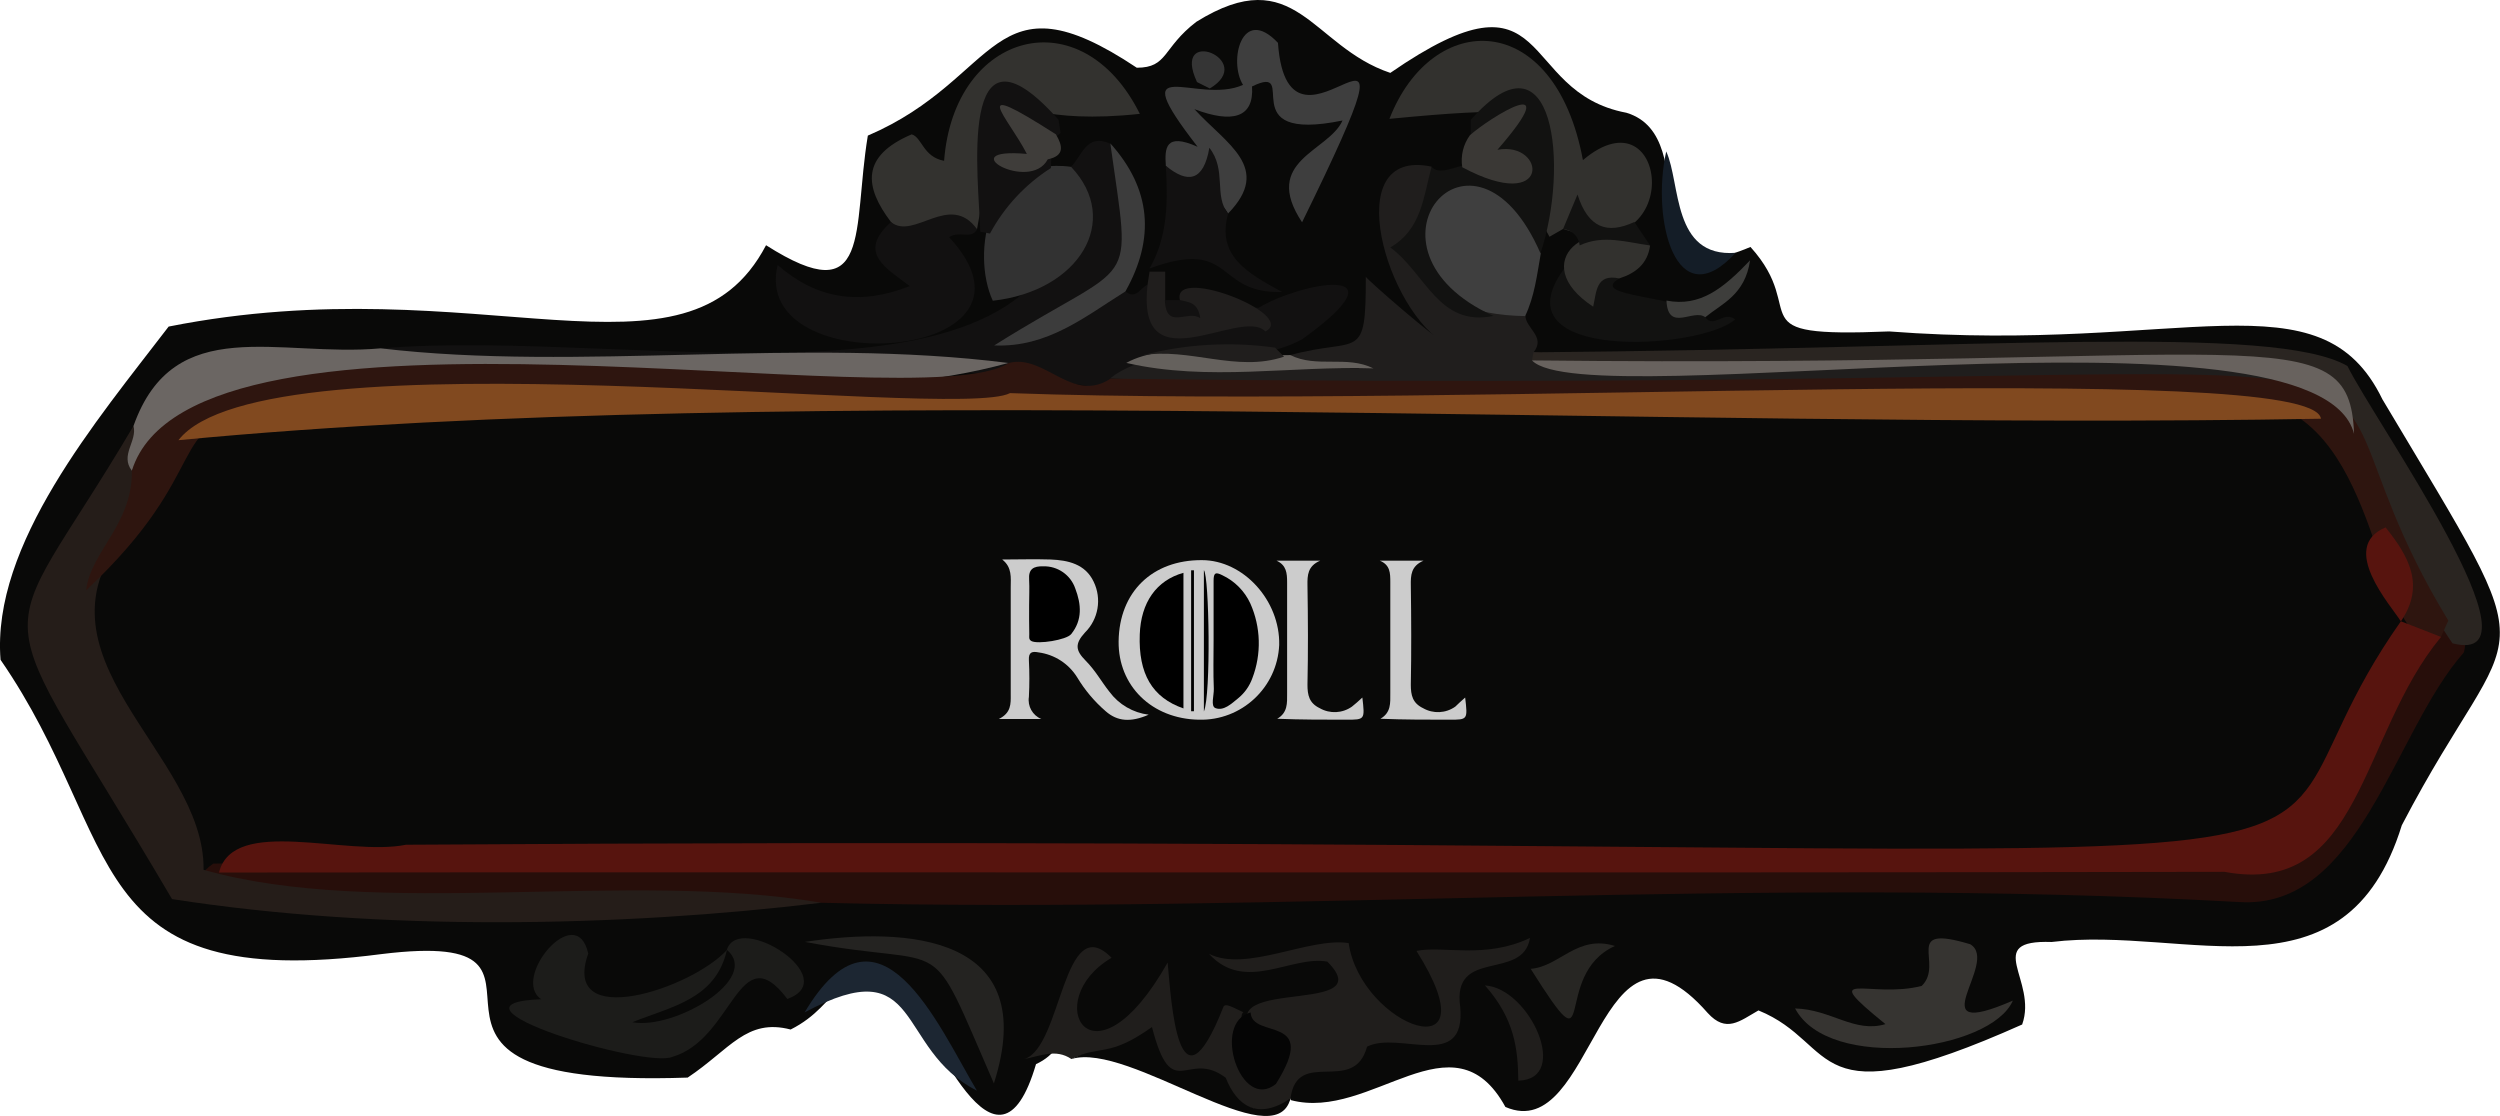
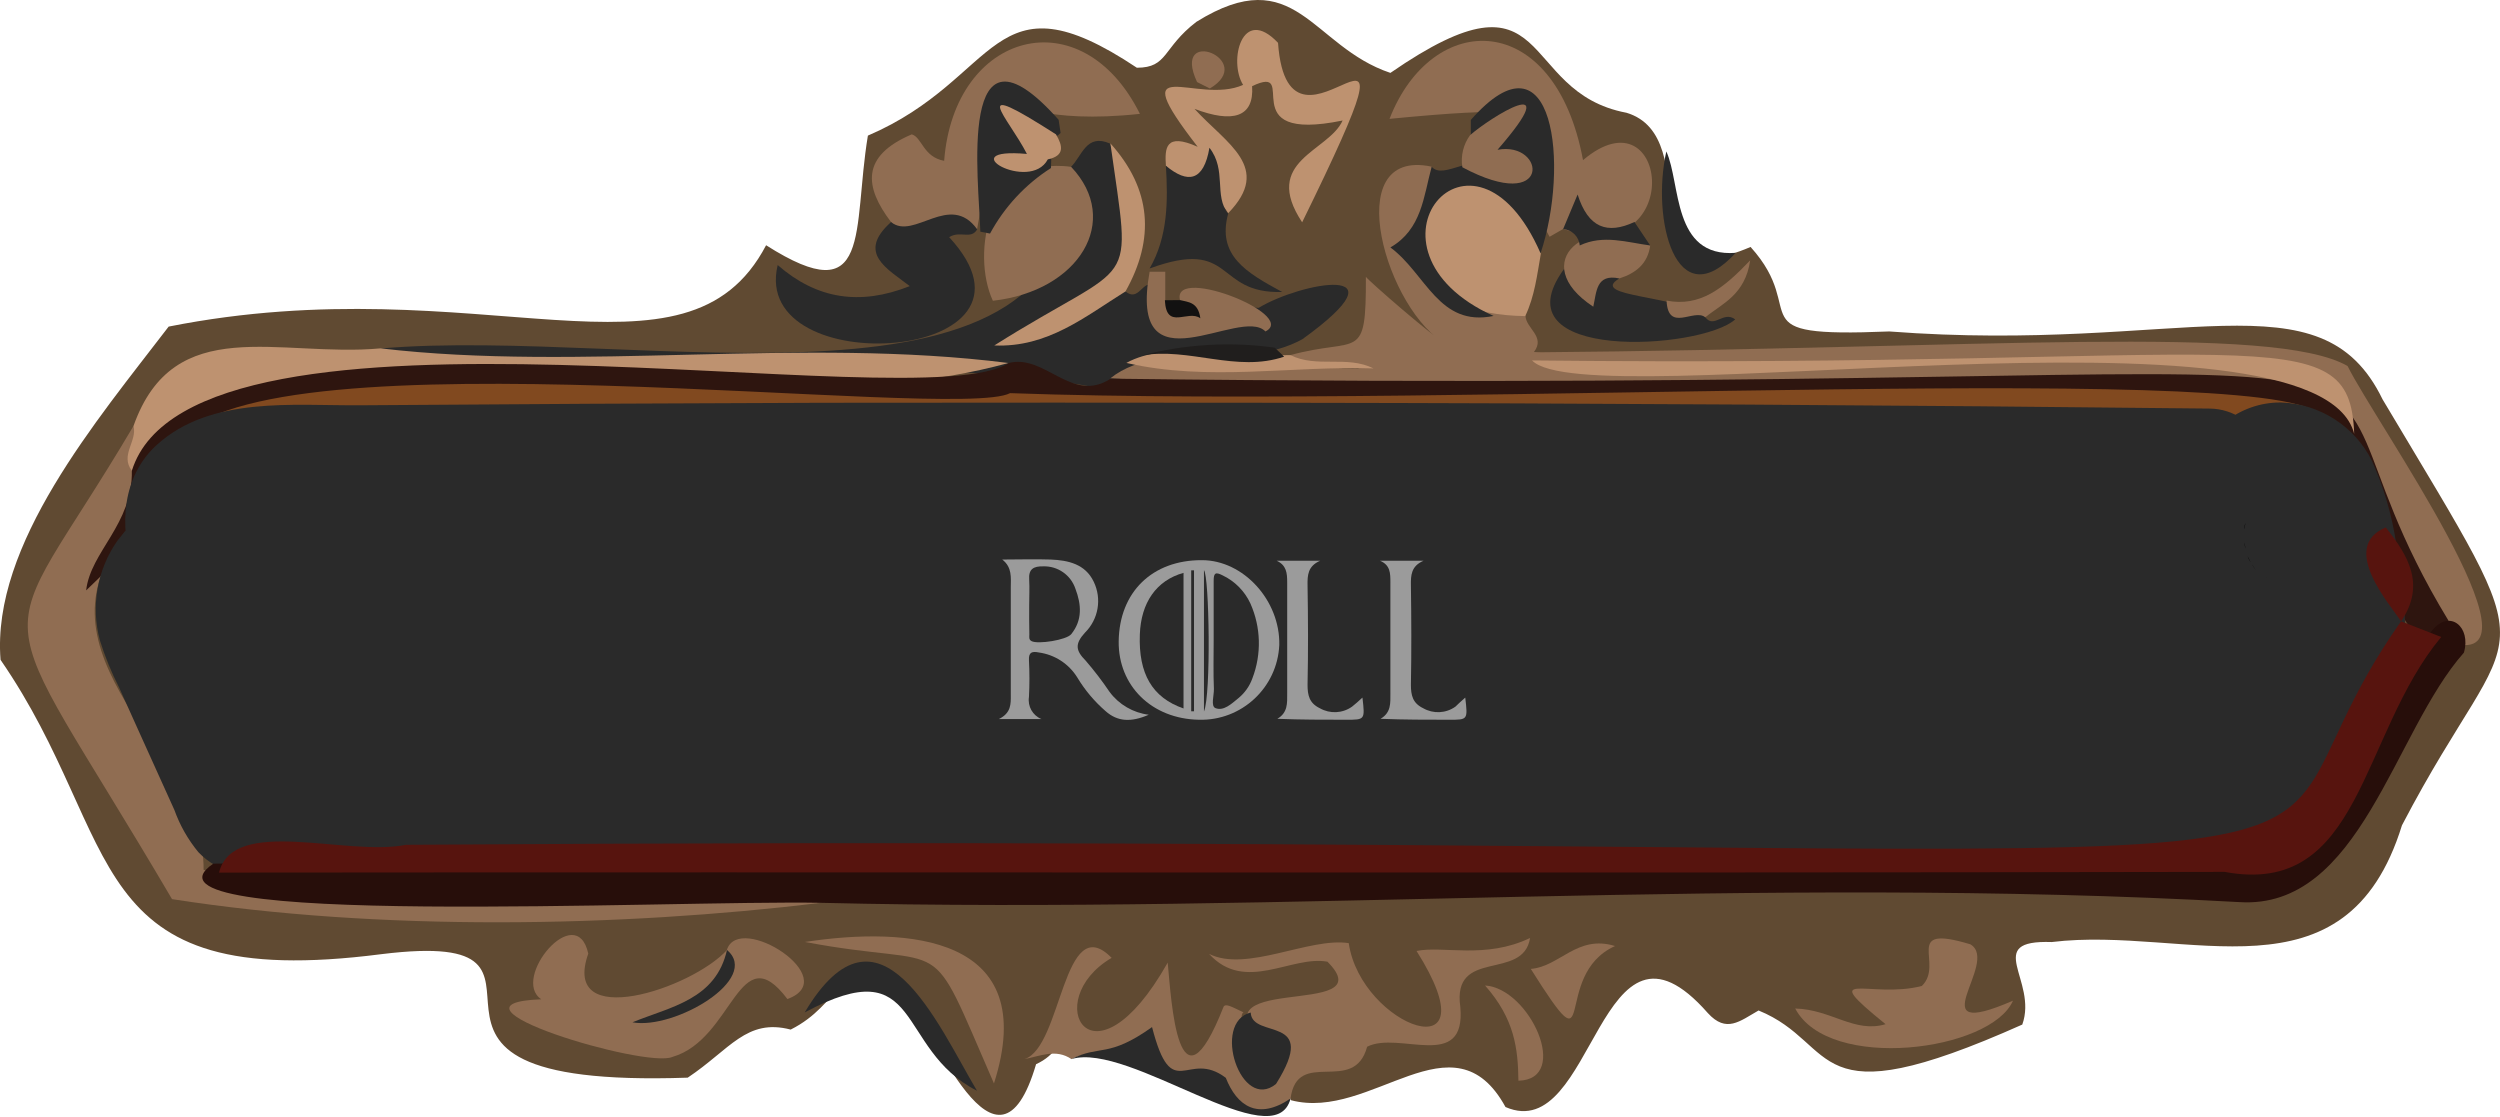
- <svg xmlns="http://www.w3.org/2000/svg" viewBox="0 0 319.3 142.53">
+ <svg xmlns="http://www.w3.org/2000/svg" viewBox="0 0 319.28 142.53">
  <defs>
-     <style>.cls-1{fill:#090908;}.cls-2{fill:#141d27;}.cls-3{fill:#270e0a;}.cls-4{fill:#251d19;}.cls-5{fill:#201e1c;}.cls-6{fill:#121111;}.cls-7{fill:#201e1d;}.cls-8{fill:#2a2521;}.cls-9{fill:#6b6663;}.cls-10{fill:#32312e;}.cls-11{fill:#33322f;}.cls-12{fill:#1c1c1a;}.cls-13{fill:#3e3e3e;}.cls-14{fill:#3f3f3f;}.cls-15{fill:#323232;}.cls-16{fill:#363431;}.cls-17{fill:#242321;}.cls-18{fill:#121211;}.cls-19{fill:#3c3c3c;}.cls-20{fill:#1c2632;}.cls-21{fill:#3a3835;}.cls-22{fill:#050505;}.cls-23{fill:#65615d;}.cls-24{fill:#272623;}.cls-25{fill:#3f3d3a;}.cls-26{fill:#3e3e3c;}.cls-27{fill:#353535;}.cls-28{fill:#2e150f;}.cls-29{fill:#57140e;}.cls-30{fill:#68625e;}.cls-31{fill:#81491f;}.cls-32{fill:#ccc;}</style>
+     <style>.cls-1{fill:#604a32;}.cls-2{fill:#2a2a2a;}.cls-3{fill:#906d52;}.cls-4{fill:#be9270;}.cls-5{fill:#201e1d;}.cls-6{fill:#121111;}.cls-7{fill:#2e150f;}.cls-8{fill:#81491f;}.cls-9{fill:#270e0a;}.cls-10{fill:#57140e;}.cls-11{fill:#9b9b9b;}</style>
  </defs>
  <g id="Layer_2" data-name="Layer 2">
    <g id="Layer_1-2" data-name="Layer 1">
-       <path class="cls-1" d="M97.84,31.32c13.61,8.66,11-1.92,13-14C127.92,10,126.46-3.83,145.19,8.65c4,0,3.25-2.52,7.6-5.86,12.71-7.9,14.66,3.13,24.78,6.52,21.12-14.58,16,2.43,30.15,5.09,10.37,3.12-.17,24,15.85,17.14,7.72,8.55-2.18,11.61,17.71,10.79,37.42,2.86,55.1-7.65,63,8.67,21.81,36.61,17.33,25.92,2.48,54.4-7.18,23.22-27.39,12.79-44.73,14.91-8.9-.3-1.73,4.89-3.76,10.54-27.7,12.37-23.16,2.49-33.68-1.8-2.41,1.37-4.11,2.93-6.48.33-14-15.94-14.36,17-25.84,12-6.67-12.18-17.12,1.85-27.4-.87-3.21-7.3,14.08-9,19.06-8.29,2.84-2-.81-8.42,4.66-9.77-2.15.3-4.85,1.28-3.11,5.49-5.26,15.86-11.53-11.29-24.3-5.09,13.92-3,16.77,5.42-2.07,7.68-3,3.85-13.47,10.61-10.64-3.2-5.24,7.26-14.61,9-11.5-2.6-.76,3.18.32,8.92-4.65,11.18-5,17-13-4.19-17.34-10.19-8.5-3.16-7.37,2.45-14,5.77-5.64-1.47-7.74,2.53-13.15,6.14-44.79,1.54-10-19.37-39.14-15.77C9.85,126.91,16.09,107.47.07,84.27-1.1,69.53,12.35,53.72,21.54,41.71,61.28,33.81,87.64,50.79,97.84,31.32Z" />
+       <path class="cls-1" d="M97.84,31.32c13.61,8.66,11-1.92,13-14C127.92,10,126.46-3.83,145.19,8.65c4,0,3.25-2.52,7.6-5.86,12.71-7.9,14.66,3.13,24.78,6.52,21.12-14.58,16,2.43,30.15,5.09,10.37,3.12-.17,24,15.85,17.14,7.72,8.55-2.18,11.61,17.71,10.79,37.42,2.86,55.1-7.65,63,8.67,21.81,36.61,17.33,25.92,2.48,54.4-7.18,23.22-27.39,12.79-44.73,14.91-8.9-.3-1.73,4.89-3.76,10.54-27.7,12.37-23.16,2.49-33.68-1.8-2.41,1.37-4.11,2.93-6.48.33-14-15.94-14.36,17-25.84,12-6.67-12.18-17.12,1.85-27.4-.87-3.21-7.3,14.08-9,19.06-8.29,2.84-2-.81-8.42,4.66-9.77-2.15.3-4.85,1.28-3.11,5.49-5.26,15.86-11.53-11.29-24.3-5.09,13.92-3,16.77,5.42-2.07,7.68-3,3.85-13.47,10.61-10.64-3.2-5.24,7.26-14.61,9-11.5-2.6-.76,3.18.32,8.92-4.65,11.18-5,17-13-4.19-17.34-10.19-8.5-3.16-7.37,2.45-14,5.77-5.64-1.47-7.74,2.53-13.15,6.14-44.79,1.54-10-19.37-39.14-15.77-38.84,5-32.6-14.39-48.62-37.59C-1.1,69.53,12.35,53.72,21.54,41.71,61.28,33.81,87.64,50.79,97.84,31.32Z" />
+       <rect x="27.68" y="56.25" width="264" height="45" />
      <path class="cls-2" d="M221.67,32.29c-7.65,8.38-10.8-4.29-8.86-12.95C214.68,23.42,213.53,32.91,221.67,32.29Z" />
-       <path class="cls-3" d="M314.67,83.35c-9,10.14-13.23,32.85-28.68,31.86-61.74-3.44-120.92,1.56-181.15.09-19.15-.37-89.77,3.28-77.6-5C356,106,276.12,123.07,310.6,80.54,312.86,77.72,315.63,80.09,314.67,83.35Z" />
-       <path class="cls-4" d="M26,111.09c22.05,6.29,54.29,0,78.89,4.21-25.8,3.12-56.36,3.67-82.92-.47C-2.3,73.53-1.17,85.26,17.05,54.4c2.15,2.92,2,8.16-.49,13.12C2.48,83.72,26.22,96.07,26,111.09Z" />
-       <path class="cls-5" d="M136.84,135.26c-2-1.36-4-.38-6,0,4.81-1.51,4.92-19.25,11.13-12.93-9.27,5.44-2.49,17.69,7.16.61.46,4.79,1.3,20.45,7.14,5.62.28-.43,1,0,2.54.73-1.2.51,2.29,10.3,3.3,4.84-11.35-10.46,15-3.71,7.42-11.31-4.58-.85-10.52,4.06-15.12-1,4.76,2.41,12.82-2.15,17.84-1.37,1.57,10.74,18.72,16.91,8.66,1,3.38-.7,8.81,1.08,14.5-1.66-.88,5.58-10,1.19-8.91,8.81.75,8.34-7.82,3-11.9,5.08-1.7,6.29-8.94,0-9.79,6.67l0,0C161.32,146.82,146.25,130.94,136.84,135.26Z" />
-       <path class="cls-6" d="M143.74,37.22c1.45,1.19,2-.73,3-.9,3.24,8.36,6.89,2.31,14,3,5.33-3.25,19.33-5.9,5.59,4-7.92,4.34-16.7-.66-24.17,6.61-28.57-6.1-65,.82-93.59-5.42,33-2.89,90.08,11.4,88.19-23.18,1.44-1.38,1.94-4.33,5-3,5.54,13.92,2.4,21.83-12,24C135.14,43.12,138.06,38.73,143.74,37.22Z" />
-       <path class="cls-7" d="M141.8,48.32c6.93-5.6,21.77-1.06,31.83-1.28-3.13-.92-6.42,1.2-8.83-1.69,8.74-2.39,9.67,1.07,9.64-10,.22.41,8.74,7.85,10.38,8.65-7.65-3.94-14-25.25-2-22.72,3.37,8.13-10.87,13.31,12,19,0,1.65,2.62,2.68,1.08,4.68,31.2,4.48,70.89-4.31,100,3.25A1396.53,1396.53,0,0,1,141.8,48.32Z" />
-       <path class="cls-8" d="M195.67,46c.05-.33.12-.65.2-1,57.4-.48,94.48-3.65,103.94,1.74,3.59,7.26,25.89,38.59,13.43,35.43C307.53,74.13,300,54,294.6,46.74,261.54,45,227.94,48.56,195.67,46Z" />
-       <path class="cls-9" d="M48.61,44.49c25.49,3,53.76-1.49,80.18,1.87-37.53,10.33-96-9.27-111.95,13.76-1.54-2,.72-3.79.21-5.72C22.22,39.82,35.64,45.68,48.61,44.49Z" />
-       <path class="cls-10" d="M199.64,29.24l-1.74,1c-7.51-13.31,11-18.11-20.44-15.06,5.44-14,21.11-14.12,24.71,5.27C213.19,11.12,215.5,34.6,199.64,29.24Z" />
-       <path class="cls-11" d="M113.8,28.36c-3.41-4.48-3.88-8.43,2.64-11.2,1.31.36,1.45,2.89,4.14,3.38,1.27-16.57,17.58-20.92,25-6C121,17.21,129.7,2.92,124.78,29.29h0C121.81,27.24,117.28,33.15,113.8,28.36Z" />
-       <path class="cls-12" d="M92.83,121.31c1.57-4.89,14.93,3.67,7.73,6.28-6.2-8.22-6.86,5.12-14.68,7.39-3.39,1.53-31.07-6.81-16.75-7.36-3.94-2.61,4.48-12.76,6-5.83-3.56,10,13.22,4.51,17.74-.49.18,5.14-3.32,6.94-6.64,7.92C89.57,128.28,93,126.43,92.83,121.31Z" />
-       <path class="cls-6" d="M113.8,28.36c2.91,2.38,7.52-3.92,11,.93-.79,1.36-2.18.11-3.58,1C136,46.29,95.67,49,99.32,33.85c5,4.36,10.51,5.21,16.87,2.69C113.31,34.31,109.37,32.32,113.8,28.36Z" />
-       <path class="cls-13" d="M148.9,21.17c-.15-2.24-.09-4.28,4.06-2.42-9.72-12.53-.09-5.26,5.8-7.91-1.89-3-.16-10.25,4.46-5.37,1.35,19.19,20.7-13,3.08,22.92-5.23-7.9,3.38-9,5.17-13-14.36,2.95-5.21-7.43-11.56-4.35.27,4-2.49,4.75-7.36,2.9,4.09,4.48,10,7.48,4.3,13.33C155.07,24.11,150.79,24.19,148.9,21.17Z" />
-       <path class="cls-14" d="M194.79,40.37c-28.19-.4-4.59-34.78,2-8C196.31,35.08,196,37.84,194.79,40.37Z" />
-       <path class="cls-15" d="M136.8,21.31c6.51,6.88,1,15.88-10,17.1C124,32.38,126.13,19.79,136.8,21.31Z" />
-       <path class="cls-16" d="M257.08,127.8c-2.79,6.45-23.51,9.15-27.81,1,4.58.11,7.59,3.19,11.54,2-9-7.29-1.94-3.18,4.63-4.88,2.95-2.84-2.67-8,6.2-5.32C255.52,122.88,244.68,133.18,257.08,127.8Z" />
-       <path class="cls-17" d="M102.8,120.3c13.12-2,30.2-.88,24.14,18.07C118.14,118.18,122,123.93,102.8,120.3Z" />
-       <path class="cls-18" d="M196.75,32.35c-8.63-19.81-24.76-.49-6,8-7,1.44-8.61-5.37-13.18-8.75,4-2.3,4.24-6.51,5.27-10.3,1.62,1.8,5.33-2.14,9,.24-2.43-.45.28-5.56-4-4.3l0-1.92C198.54,3.15,200.45,21.28,196.75,32.35Z" />
-       <path class="cls-18" d="M217.79,40.52c1.12,1.49,2.31-.87,3.82.27-4.35,3.92-30.59,5.51-21.86-6.44,2,2.42,5-.78,7.06,1.21C202.72,38,214.68,37.63,217.79,40.52Z" />
-       <path class="cls-6" d="M148.9,21.17c2.79,2.32,4.83,2,5.56-2.3,2.24,2.88.54,6.12,2.39,8.42-1.45,5.35,2.32,7.52,6.9,10-8.73.26-6-7-16.93-3C149.16,30.22,149.17,25.71,148.9,21.17Z" />
-       <path class="cls-6" d="M134.22,21.46a22.64,22.64,0,0,0-7.78,8.37l-1.24-.24c-.16-6.38-3.1-29,10-14.29l.25,1.68c-.63.65-1.71,1.23-3.49-.28,1.13,1.33,1.42,2.67.06,4,.71-.34,1.39-.88,2.24-.39Z" />
-       <path class="cls-19" d="M143.74,37.22c-5.14,3.2-9.94,7.19-16.76,6.9,18.36-11.56,17.53-6.32,14.83-25.81C147.06,24.15,147.53,30.47,143.74,37.22Z" />
-       <path class="cls-20" d="M124.77,139.3c-10.55-5.36-6.75-18.17-22-10C112.28,113.31,119.75,130.84,124.77,139.3Z" />
-       <path class="cls-7" d="M146.82,34.7h2c0,1.33,0,2.66,0,4,.66.76,1.31,1.33,2,0-2.07-5.21,15.15,1.46,10.79,3.63C158.4,39,144,50.34,146.82,34.7Z" />
-       <path class="cls-21" d="M187.74,17.27c2.49-2.22,12.52-8.5,3.51,1.86,6.23-1.16,7,8.37-4.49,2.23A5.47,5.47,0,0,1,187.74,17.27Z" />
-       <path class="cls-10" d="M206.81,35.56c-3-.64-2.9,1.74-3.33,3.61-8.58-5.63-.73-12.19,7.27-7.82C210.44,33.69,208.91,34.89,206.81,35.56Z" />
-       <path class="cls-22" d="M159.73,129.31c.16,3.52,8.88.14,3.23,9.13C158.48,142.07,154.7,130.58,159.73,129.31Z" />
-       <path class="cls-23" d="M164.8,45.35c3.37,1.69,7.21,0,10.61,1.7-10.52-.35-21.07,1.71-31.56-.7C149.07,43.46,157.31,45.61,164.8,45.35Z" />
-       <path class="cls-24" d="M206.26,120.82c-8.33,3.75-1.89,17-10.76,2.92C199.19,123.46,201.43,119.32,206.26,120.82Z" />
-       <path class="cls-25" d="M133.82,20.35c-2.29,4.35-12.53-1.58-2.67-.69-2.45-4.78-7.9-9.94,3.71-2.5C135.73,18.62,136,19.9,133.82,20.35Z" />
-       <path class="cls-5" d="M189.66,125.86c5.72.35,11,12,4.26,12.16C193.87,133.94,193.44,130.14,189.66,125.86Z" />
-       <path class="cls-7" d="M164,45.55c-6.08,2.07-12.13-1.23-18.2-.15a43.38,43.38,0,0,1,17.05-1Z" />
-       <path class="cls-18" d="M210.75,31.35c-3-.4-6-1.42-9,0a2.28,2.28,0,0,0-2.12-2.09l1.85-4.42c1.35,4.27,3.79,5.13,7.26,3.51Z" />
-       <path class="cls-26" d="M217.79,40.52c-1.46-1.17-4.76,2-4.95-2.13,4.27.83,7.23-1.52,10.68-5.14C222.87,37.69,219.92,38.77,217.79,40.52Z" />
-       <path class="cls-27" d="M154.51,11.3l-1.63-.82C149.48,3.16,160.65,7.66,154.51,11.3Z" />
+       <path class="cls-3" d="M26,111.09c22,6.29,54.29,0,78.89,4.21-25.8,3.12-56.36,3.67-82.92-.47C-2.3,73.53-1.17,85.26,17.05,54.4c2.15,2.92,2,8.16-.49,13.12C2.48,83.72,26.22,96.07,26,111.09Z" />
+       <path class="cls-2" d="M143.74,37.22c1.45,1.19,2-.73,3-.9,3.24,8.36,6.89,2.31,14,3,5.33-3.25,19.33-5.9,5.59,4-7.92,4.34-16.7-.66-24.17,6.61-28.57-6.1-65,.82-93.59-5.42,33-2.89,90.08,11.4,88.19-23.18,1.44-1.38,1.94-4.33,5-3,5.54,13.92,2.4,21.83-12,24C135.14,43.12,138.06,38.73,143.74,37.22Z" />
+       <path class="cls-3" d="M141.8,48.32c6.93-5.6,21.77-1.06,31.83-1.28-3.13-.92-6.42,1.2-8.83-1.69,8.74-2.39,9.67,1.07,9.64-10,.22.41,8.74,7.85,10.38,8.65-7.65-3.94-14-25.25-2-22.72,3.37,8.13-10.87,13.31,12,19,0,1.65,2.62,2.68,1.08,4.68,31.2,4.48,70.89-4.31,100,3.25A1397.11,1397.11,0,0,1,141.8,48.32Z" />
+       <path class="cls-3" d="M195.67,46c.05-.33.12-.65.2-1,57.4-.48,94.48-3.65,103.94,1.74C303.4,54,325.7,85.33,313.24,82.17,307.53,74.13,300,54,294.6,46.74,261.54,45,227.94,48.56,195.67,46Z" />
+       <path class="cls-4" d="M48.61,44.49c25.49,3,53.76-1.49,80.18,1.87-37.53,10.33-96-9.27-111.95,13.76-1.54-2,.72-3.79.21-5.72C22.22,39.82,35.64,45.68,48.61,44.49Z" />
+       <path class="cls-3" d="M199.64,29.24l-1.74,1c-7.51-13.31,11-18.11-20.44-15.06,5.44-14,21.11-14.12,24.71,5.27C213.19,11.12,215.5,34.6,199.64,29.24Z" />
+       <path class="cls-3" d="M113.8,28.36c-3.41-4.48-3.88-8.43,2.64-11.2,1.31.36,1.45,2.89,4.14,3.38,1.27-16.57,17.58-20.92,25-6C121,17.21,129.7,2.92,124.78,29.29h0C121.81,27.24,117.28,33.15,113.8,28.36Z" />
+       <path class="cls-2" d="M113.8,28.36c2.91,2.38,7.52-3.92,11,.93-.79,1.36-2.18.11-3.58,1C136,46.29,95.67,49,99.32,33.85c5,4.36,10.51,5.21,16.87,2.69C113.31,34.31,109.37,32.32,113.8,28.36Z" />
+       <path class="cls-4" d="M148.9,21.17c-.15-2.24-.09-4.28,4.06-2.42-9.72-12.53-.09-5.26,5.8-7.91-1.89-3-.16-10.25,4.46-5.37,1.35,19.19,20.7-13,3.08,22.92-5.23-7.9,3.38-9,5.17-13C157.11,18.34,166.26,8,159.91,11c.27,4-2.49,4.75-7.36,2.9,4.09,4.48,10,7.48,4.3,13.33C155.07,24.11,150.79,24.19,148.9,21.17Z" />
+       <path class="cls-4" d="M194.79,40.37c-28.19-.4-4.59-34.78,2-8C196.31,35.08,196,37.84,194.79,40.37Z" />
+       <path class="cls-3" d="M136.8,21.31c6.51,6.88,1,15.88-10,17.1C124,32.38,126.13,19.79,136.8,21.31Z" />
+       <path class="cls-2" d="M196.75,32.35c-8.63-19.81-24.76-.49-6,8-7,1.44-8.61-5.37-13.18-8.75,4-2.3,4.24-6.51,5.27-10.3,1.62,1.8,5.33-2.14,9,.24-2.43-.45.28-5.56-4-4.3V15.32C198.54,3.15,200.45,21.28,196.75,32.35Z" />
+       <path class="cls-2" d="M217.79,40.52c1.12,1.49,2.31-.87,3.82.27-4.35,3.92-30.59,5.51-21.86-6.44,2,2.42,5-.78,7.06,1.21C202.72,38,214.68,37.63,217.79,40.52Z" />
+       <path class="cls-2" d="M148.9,21.17c2.79,2.32,4.83,2,5.56-2.3,2.24,2.88.54,6.12,2.39,8.42-1.45,5.35,2.32,7.52,6.9,10-8.73.26-6-7-16.93-3C149.16,30.22,149.17,25.71,148.9,21.17Z" />
+       <path class="cls-2" d="M134.22,21.46a22.74,22.74,0,0,0-7.78,8.37l-1.24-.24c-.16-6.38-3.1-29,10-14.29l.25,1.68c-.63.65-1.71,1.23-3.49-.28,1.13,1.33,1.42,2.67.06,4,.71-.34,1.39-.88,2.24-.39Z" />
+       <path class="cls-4" d="M143.74,37.22c-5.14,3.2-9.94,7.19-16.76,6.9,18.36-11.56,17.53-6.32,14.83-25.81C147.06,24.15,147.53,30.47,143.74,37.22Z" />
+       <path class="cls-3" d="M146.82,34.7h2v4c.66.76,1.31,1.33,2,0-2.07-5.21,15.15,1.46,10.79,3.63C158.4,39,144,50.34,146.82,34.7Z" />
+       <path class="cls-3" d="M187.74,17.27c2.49-2.22,12.52-8.5,3.51,1.86,6.23-1.16,7,8.37-4.49,2.23A5.47,5.47,0,0,1,187.74,17.27Z" />
+       <path class="cls-3" d="M206.81,35.56c-3-.64-2.9,1.74-3.33,3.61-8.58-5.63-.73-12.19,7.27-7.82C210.44,33.69,208.91,34.89,206.81,35.56Z" />
+       <path class="cls-4" d="M164.8,45.35c3.37,1.69,7.21,0,10.61,1.7-10.52-.35-21.07,1.71-31.56-.7C149.07,43.46,157.31,45.61,164.8,45.35Z" />
+       <path class="cls-4" d="M133.82,20.35c-2.29,4.35-12.53-1.58-2.67-.69-2.45-4.78-7.9-9.94,3.71-2.5C135.73,18.62,136,19.9,133.82,20.35Z" />
+       <path class="cls-5" d="M164,45.55c-6.08,2.07-12.13-1.23-18.2-.15a43.38,43.38,0,0,1,17-1Z" />
+       <path class="cls-2" d="M210.75,31.35c-3-.4-6-1.42-9,0a2.28,2.28,0,0,0-2.12-2.09l1.85-4.42c1.35,4.27,3.79,5.13,7.26,3.51Z" />
+       <path class="cls-3" d="M217.79,40.52c-1.46-1.17-4.76,2-4.95-2.13,4.27.83,7.23-1.52,10.68-5.14C222.87,37.69,219.92,38.77,217.79,40.52Z" />
+       <path class="cls-3" d="M154.51,11.3l-1.63-.82C149.48,3.16,160.65,7.66,154.51,11.3Z" />
      <path class="cls-6" d="M150.73,38.33c1,.26,2.29.22,2.57,2.32-1.58-1.17-4.35,1.62-4.53-2.31Z" />
-       <path class="cls-1" d="M136.84,135.26c3.59-1.86,4.66-.07,10.29-4.09,2.58,10,4.47,2.74,9.42,6.48,1.42,3.61,4.1,5.47,8.27,2.64C162.85,148.05,144.2,133,136.84,135.26Z" />
-       <path class="cls-28" d="M16.84,60.12c7.82-25.18,100.67-6.27,112-13.76,4.62-1.19,8.08,5.24,13,2C336.12,50.8,286.36,35.94,312.7,79.26l-.93,2.06c-8.07,3.6-6.84-23.41-20.37-29.19-40.51-1.09-81,.1-121.71-.3C-16.14,52.94,44.2,44.24,11,75.4,11.58,70.4,16.94,67,16.84,60.12Z" />
-       <path class="cls-29" d="M306.64,79.35l5.13,2c-10.44,12.58-10.13,33.28-27.66,30-86.76.17-170.12,0-256.14.09,1.83-7.3,16.31-2,23.88-3.55C336,106,279,118.63,306.64,79.35Z" />
-       <path class="cls-30" d="M300.66,55.41c-4.65-18.29-98.1-2.09-105-9.38C288.69,47.07,300.1,40,300.66,55.41Z" />
-       <path class="cls-1" d="M92.83,121.31c4.43,3.71-6.72,10.24-12.06,9.25,4.89-2,10.66-2.89,12.08-9.26Z" />
-       <path class="cls-31" d="M22.79,56.22C33.83,42,122,53.88,129,50.21c58.38,2.1,166.44-4.48,167.43,3.27C212.75,55,102.65,48.58,22.79,56.22Z" />
-       <path class="cls-29" d="M306.64,79.36c-1.25-2-8-9.48-1.95-12C307.6,71,309.8,74.72,306.64,79.36Z" />
-       <path class="cls-32" d="M142.87,81.9c.08-6.29,4.3-10.39,10.63-10.36,5.31,0,10,5.16,9.88,10.83a10,10,0,0,1-10.26,9.55C147.12,91.82,142.8,87.6,142.87,81.9Z" />
-       <path class="cls-32" d="M128,71.46c2.06,0,4.12-.07,6.18,0,2.25.09,4.43.58,5.5,2.83a5.66,5.66,0,0,1-1.12,6.51c-1.31,1.44-1.19,2.28.09,3.57s2,2.67,3.06,4a7.34,7.34,0,0,0,5,2.91c-2.29,1-4,.87-5.49-.44a17.85,17.85,0,0,1-3.65-4.34,6.87,6.87,0,0,0-4.89-3.17c-.86-.17-1.33-.06-1.27,1a45.47,45.47,0,0,1,0,4.67A2.62,2.62,0,0,0,133,91.83h-5.43c1.58-.78,1.53-1.93,1.52-3.11,0-4.56,0-9.12,0-13.68C129.09,73.78,129.29,72.46,128,71.46Z" />
-       <path class="cls-32" d="M174,89.09c.33,2.83.33,2.83-2.05,2.83-2.89,0-5.78,0-8.82-.12,1.35-.79,1.26-2,1.26-3.24,0-4.72,0-9.45,0-14.17,0-1.19-.08-2.2-1.35-2.78h5.57c-1.6.69-1.64,1.86-1.62,3.16.07,4.23.09,8.45,0,12.68,0,1.35.22,2.35,1.57,3a3.82,3.82,0,0,0,4.11-.2C173.11,89.91,173.47,89.57,174,89.09Z" />
-       <path class="cls-32" d="M187.13,89.09c.33,2.83.33,2.83-2,2.83-2.89,0-5.78,0-8.82-.12,1.36-.79,1.26-2,1.26-3.24,0-4.72,0-9.45,0-14.17,0-1.17,0-2.23-1.34-2.78h5.58c-1.6.69-1.64,1.86-1.62,3.16.06,4.23.08,8.45,0,12.68,0,1.35.22,2.35,1.57,3a3.82,3.82,0,0,0,4.11-.2C186.22,89.91,186.58,89.57,187.13,89.09Z" />
-       <path d="M155,81.82c0-2.55,0-5.1,0-7.65,0-1,.23-1.15,1.12-.7a7.43,7.43,0,0,1,3.57,3.6,12.49,12.49,0,0,1,.26,9.55,5.87,5.87,0,0,1-1.81,2.56c-.86.7-1.86,1.66-2.9,1.26-.64-.24-.19-1.6-.21-2.46C154.94,85.93,155,83.88,155,81.82Z" />
-       <path d="M151.15,90.48c-4-1.39-5.76-4.43-5.58-9.44.14-4.08,2.12-6.92,5.58-7.88Z" />
-       <path d="M152.49,72.84v18h-.36v-18Z" />
-       <path d="M153.76,90.87V72.82C154.44,73.55,154.68,88.76,153.76,90.87Z" />
-       <path d="M131.44,77.35c0-1.11.06-2.22,0-3.32-.1-1.36.56-1.73,1.8-1.7a4.2,4.2,0,0,1,4.1,2.85c.76,2,.93,4-.53,5.81-.6.75-4.26,1.32-5.07.89-.39-.21-.27-.56-.28-.87C131.43,79.79,131.44,78.57,131.44,77.35Z" />
+       <path class="cls-7" d="M16.84,60.12c7.82-25.18,100.67-6.27,112-13.76,4.62-1.19,8.08,5.24,13,2C336.12,50.8,286.36,35.94,312.7,79.26l-.93,2.06c-8.07,3.6-6.84-23.41-20.37-29.19-40.51-1.09-81,.1-121.71-.3C-16.14,52.94,44.2,44.24,11,75.4,11.58,70.4,16.94,67,16.84,60.12Z" />
+       <path class="cls-4" d="M300.66,55.41c-4.65-18.29-98.1-2.09-105-9.38C288.69,47.07,300.1,40,300.66,55.41Z" />
+       <path class="cls-8" d="M22.79,56.22C33.83,42,122,53.88,129,50.21c58.38,2.1,166.44-4.48,167.43,3.27C212.75,55,102.65,48.58,22.79,56.22Z" />
+       <path class="cls-2" d="M27.25,67.75c-3.62,2.48-7.62,5.68-7.57,10.06A13.57,13.57,0,0,0,21.23,83l8.64,19.15A4,4,0,0,0,31.21,104c1.59,1,3.43-.61,5.08-1.49,2-1,4.29-1.09,6.52-1.1l48.51-.3,25.34-.16c18.19-.11,36.38-.22,54.56.05,33.91.52,67.88,2.39,101.68-.31,9.05-.73,19.32-2.52,24.15-10.22,4.24-6.75,2.6-15.49.81-23.26-.52-2.25-1.08-4.59-2.57-6.35s-4.23-2.68-6.17-1.43c-3.22,2.08-1.33,7.1,1.05,10.11s5,7.36,2.48,10.24c-2,2.25-5.74,1.55-8.17-.19-6.15-4.37-7.26-14.3-2.24-19.93Q159,58.35,35.83,59.4c-4.86,0-11,1.08-12.14,5.82a10,10,0,0,0,.71,5.45,52.9,52.9,0,0,0,8.87,15.92" />
+       <path class="cls-2" d="M23.46,61.27A32.73,32.73,0,0,0,15,69.05a15.25,15.25,0,0,0-2.25,12.71,38.32,38.32,0,0,0,2.47,6.06l2.38,5.29,4.67,10.33a18.07,18.07,0,0,0,3.07,5.4A9.8,9.8,0,0,0,35,111.48a16.6,16.6,0,0,0,3.27-1.4A8.06,8.06,0,0,0,40.07,109c-.18.49-1.57.53-.25.15.22-.06,1-.12,1.15-.26-.37.44-1.61.13-.56.11.64,0,1.28-.06,1.92-.07,7.51-.1,15-.09,22.53-.14,30.49-.19,61-.57,91.48-.41s61.16,1.82,91.73,1.08c7.55-.19,15.09-.53,22.62-1.08,6.23-.47,12.71-1,18.6-3.2,6.4-2.43,12.32-6.45,15.28-12.86C308,85,307.49,77.08,306,69.28a40.33,40.33,0,0,0-3.08-10.44,13.5,13.5,0,0,0-11.63-7.44,11.24,11.24,0,0,0-11,8.64,16.44,16.44,0,0,0,2.42,11.83,17.13,17.13,0,0,0,1,1.49l.59.76c.8,1,.78,1-.08-.09.19.36.53.71.76,1.06.41.61.75,1.25,1.13,1.88s0,.75-.22-.62a7.25,7.25,0,0,0,.38,1.17c.49,1.38-.06-1.88-.07-.47,0,1.19.13-.86.13-.89l-.11.35a3.8,3.8,0,0,1,1.15-2c-.82.81.66-.44.7-.47-1.09.8,1.81-.55.5-.2s1-.19.93-.12h-.37q-1.19-.08.87.15c-.36-.11-.75-.18-1.12-.28-1.38-.39,1.58.92.37.15-.21-.14-.44-.27-.66-.39-1.23-.73,1.37,1.25.37.3-.17-.17-.36-.32-.53-.48s-.4-.43-.61-.64c-.5-.51-.48-1.1.4.55-.33-.62-.78-1.18-1.1-1.81-.1-.21-.19-.44-.3-.65,1.05,1.9.46,1.12.24.47a17.59,17.59,0,0,1-.45-1.73c0-.23-.06-.48-.12-.71.53,2.26.16,1.27.13.57a19.15,19.15,0,0,1,0-2.14c0-.64.41-.91-.13.94.08-.28.11-.59.17-.87.14-.58.37-1.13.52-1.7.24-.89-.91,1.82-.27.66.15-.26.28-.52.42-.78s.32-.49.48-.74c.74-1.19-1.21,1.45-.29.39a7.62,7.62,0,0,0,1.55-8.19,7.53,7.53,0,0,0-6.85-4.61q-29.49-.33-59-.51-29.62-.19-59.24-.23t-59,0q-29.47.09-59,.32c-8.56.06-19-1.19-25.89,5-4.47,4-4.94,10.38-3.06,15.81a60.4,60.4,0,0,0,6.23,13A74.85,74.85,0,0,0,28,91.89a7.53,7.53,0,0,0,5.31,2.2,7.51,7.51,0,0,0,7.5-7.5,8.73,8.73,0,0,0-2.2-5.31l-.45-.56c-.52-.64.44.58.44.56a13.91,13.91,0,0,0-.86-1.16c-.65-.92-1.27-1.86-1.86-2.81A52,52,0,0,1,33,72c-.24-.51-.43-1-.7-1.54,0,0,.59,1.46.3.68l-.27-.67c-.39-1-.76-2-1.06-3-.09-.3-.39-1.92-.24-.74.19,1.54.17-1.56,0,0s.58-1.2-.13.47,1-1.2-.17.31c-.84,1.11-.05.23.16,0,.39-.47-.83.78-.9.69l.4-.26c.28-.15.6-.3.87-.47.61-.4-1.09.58-1,.42s.56-.2.65-.23a17.17,17.17,0,0,1,2.22-.56c.33-.06,1.68-.25.25,0s.09,0,.44,0c4.29-.32,8.64-.14,12.94-.18Q75.33,66.6,104,66.5t57,0q28.52,0,57,.21t57,.46l7.23.08-5.31-12.81a21.77,21.77,0,0,0-4.69,19.5C273.81,80.52,279.1,87,286,88.36c5.13,1,10.46-.48,13.38-5.07,2.7-4.25,2-9.21-.14-13.5a21.51,21.51,0,0,0-2.21-3.5l-.13-.17c-1.41-1.82-1.56-2-.47-.61-.12-.2-.29-.39-.42-.59A19.47,19.47,0,0,1,294.9,63c-.57-1.08.34.78.32.76a3.17,3.17,0,0,1-.33-1c-.05-.21-.07-.48-.14-.69.55,1.65.21,1.59.16.66,0-.57.42-1.33-.15,1,.29-1.2-.82,1.56-.37.8s-1.42,1.51-.5.66c-1.06.76-1.34,1-.82.67s.21-.15-.93.4l-1.26.15c.58,0,.49,0-.25-.1-1.57-.24,0,.11.11.1-.79.06-1.5-.71-.73-.26,1.27.73-1.33-1.23-.29-.22.7.69-.51-.21-.36-.5a10.72,10.72,0,0,0,.56,1c.53.87-.6-1.8-.14-.31.14.45.28.89.41,1.33.4,1.48.71,3,1,4.48a42.43,42.43,0,0,0,.83,4.55l-.15-1.08c0,.31.08.61.11.92l.09.91c.06.76.11,1.52.12,2.28s0,1.49,0,2.24c0,.3-.05.59-.07.89-.13,1.54.33-1.64,0-.25-.15.72-.29,1.43-.5,2.13a5.62,5.62,0,0,0-.43,1.25c0-.15.82-1.68.24-.58-.35.64-.67,1.28-1.08,1.89-.12.19-.33.41-.44.63.8-1,.95-1.22.47-.63-.12.15-.25.29-.37.43a16.7,16.7,0,0,1-1.2,1.18c-.48.43-1.47.92.36-.22-.21.13-.4.3-.61.44a24.92,24.92,0,0,1-3.46,1.94c-.88.43,1.88-.74.55-.23l-.73.27c-.61.23-1.23.43-1.86.61a41.87,41.87,0,0,1-4.26,1c-.6.11-1.19.21-1.79.3L276,93c2.2-.37,1.31-.17.8-.11-1.49.16-3,.31-4.49.43-3.67.29-7.34.52-11,.71-29.65,1.52-59.33.06-89-.42-29.48-.47-59,0-88.45.13l-22.32.14-11,.07c-3.51,0-7.1-.17-10.6.16A18.88,18.88,0,0,0,32.71,96c-.57.29-1.1.63-1.66,1s-1.69.61.31,0L31,97a5.28,5.28,0,0,1,4,.55c3.41,2,2.15,2.6,1.7,1.54-.18-.41-.39-.81-.57-1.21-.34-.76-.68-1.52-1-2.27l-2.38-5.29L28.16,80.25,27.6,79l-.1-.23c-.33-.75-.27-.61.17.4a5.57,5.57,0,0,0-.33-.94l-.14-.48c-.17-.82-.17-.64,0,.53a6.58,6.58,0,0,0,0-.89c0-1.41-.38,1.55-.08.66a5.85,5.85,0,0,0,.28-.9c-.54,1.2-.63,1.45-.29.75l.19-.33c.39-.66,1.09-1-.28.24.18-.18.35-.43.52-.61A17.66,17.66,0,0,1,29,75.79l.63-.54c.51-.43,1.52-.81-.22.15.58-.32,1.11-.8,1.65-1.17C34.25,72,36,67.55,33.72,64c-2.06-3.2-6.81-5.07-10.26-2.69Z" />
+       <path class="cls-9" d="M314.67,83.35c-9,10.14-13.23,32.85-28.68,31.86-61.74-3.44-120.92,1.56-181.15.09-19.15-.37-89.77,3.28-77.6-5C356,106,276.12,123.07,310.6,80.54,312.86,77.72,315.63,80.09,314.67,83.35Z" />
+       <path class="cls-3" d="M136.84,135.26c-2-1.36-4-.38-6,0,4.81-1.51,4.92-19.25,11.13-12.93-9.27,5.44-2.49,17.69,7.16.61.46,4.79,1.3,20.45,7.14,5.62.28-.43,1,0,2.54.73-1.2.51,2.29,10.3,3.3,4.84-11.35-10.46,15-3.71,7.42-11.31-4.58-.85-10.52,4.06-15.12-1,4.76,2.41,12.82-2.15,17.84-1.37,1.57,10.74,18.72,16.91,8.66,1,3.38-.7,8.81,1.08,14.5-1.66-.88,5.58-10,1.19-8.91,8.81.75,8.34-7.82,3-11.9,5.08-1.7,6.29-8.94,0-9.79,6.67h0C161.32,146.82,146.25,130.94,136.84,135.26Z" />
+       <path class="cls-3" d="M92.83,121.31c1.57-4.89,14.93,3.67,7.73,6.28-6.2-8.22-6.86,5.12-14.68,7.39-3.39,1.53-31.07-6.81-16.75-7.36-3.94-2.61,4.48-12.76,6-5.83-3.56,10,13.22,4.51,17.74-.49.18,5.14-3.32,6.94-6.64,7.92C89.57,128.28,93,126.43,92.83,121.31Z" />
+       <path class="cls-3" d="M257.08,127.8c-2.79,6.45-23.51,9.15-27.81,1,4.58.11,7.59,3.19,11.54,2-9-7.29-1.94-3.18,4.63-4.88,2.95-2.84-2.67-8,6.2-5.32C255.52,122.88,244.68,133.18,257.08,127.8Z" />
+       <path class="cls-3" d="M102.8,120.3c13.12-2,30.2-.88,24.14,18.07C118.14,118.18,122,123.93,102.8,120.3Z" />
+       <path class="cls-2" d="M124.77,139.3c-10.55-5.36-6.75-18.17-22-10C112.28,113.31,119.75,130.84,124.77,139.3Z" />
+       <path class="cls-2" d="M159.73,129.31c.16,3.52,8.88.14,3.23,9.13C158.48,142.07,154.7,130.58,159.73,129.31Z" />
+       <path class="cls-3" d="M206.26,120.82c-8.33,3.75-1.89,17-10.76,2.92C199.19,123.46,201.43,119.32,206.26,120.82Z" />
+       <path class="cls-3" d="M189.66,125.86c5.72.35,11,12,4.26,12.16C193.87,133.94,193.44,130.14,189.66,125.86Z" />
+       <path class="cls-2" d="M136.84,135.26c3.59-1.86,4.66-.07,10.29-4.09,2.58,10,4.47,2.74,9.42,6.48,1.42,3.61,4.1,5.47,8.27,2.64C162.85,148.05,144.2,133,136.84,135.26Z" />
+       <path class="cls-10" d="M306.64,79.35l5.13,2c-10.44,12.58-10.13,33.28-27.66,30-86.76.17-170.12,0-256.14.09,1.83-7.3,16.31-2,23.88-3.55C336,106,279,118.63,306.64,79.35Z" />
+       <path class="cls-2" d="M92.83,121.31c4.43,3.71-6.72,10.24-12.06,9.25,4.89-2,10.66-2.89,12.08-9.26Z" />
+       <path class="cls-10" d="M306.64,79.36c-1.25-2-8-9.48-1.95-12C307.6,71,309.8,74.72,306.64,79.36Z" />
+       <path class="cls-11" d="M142.87,81.9c.08-6.29,4.3-10.39,10.63-10.36,5.31,0,10,5.16,9.88,10.83a10,10,0,0,1-10.26,9.55C147.12,91.82,142.8,87.6,142.87,81.9Z" />
+       <path class="cls-11" d="M128,71.46c2.06,0,4.12-.07,6.18,0,2.25.09,4.43.58,5.5,2.83a5.67,5.67,0,0,1-1.12,6.51c-1.31,1.44-1.19,2.28.09,3.57a42.5,42.5,0,0,1,3.06,4,7.35,7.35,0,0,0,5,2.91c-2.29,1-4,.87-5.49-.44a17.89,17.89,0,0,1-3.65-4.34,6.87,6.87,0,0,0-4.89-3.17c-.86-.17-1.33-.06-1.27,1a45.47,45.47,0,0,1,0,4.67A2.62,2.62,0,0,0,133,91.83h-5.43c1.58-.78,1.53-1.93,1.52-3.11V75C129.09,73.78,129.29,72.46,128,71.46Z" />
+       <path class="cls-11" d="M174,89.09c.33,2.83.33,2.83-2.05,2.83-2.89,0-5.78,0-8.82-.12,1.35-.79,1.26-2,1.26-3.24V74.39c0-1.19-.08-2.2-1.35-2.78h5.57c-1.6.69-1.64,1.86-1.62,3.16.07,4.23.09,8.45,0,12.68,0,1.35.22,2.35,1.57,3a3.82,3.82,0,0,0,4.11-.2C173.11,89.91,173.47,89.57,174,89.09Z" />
+       <path class="cls-11" d="M187.13,89.09c.33,2.83.33,2.83-2,2.83-2.89,0-5.78,0-8.82-.12,1.36-.79,1.26-2,1.26-3.24V74.39c0-1.17,0-2.23-1.34-2.78h5.58c-1.6.69-1.64,1.86-1.62,3.16.06,4.23.08,8.45,0,12.68,0,1.35.22,2.35,1.57,3a3.82,3.82,0,0,0,4.11-.2C186.22,89.91,186.58,89.57,187.13,89.09Z" />
+       <path class="cls-2" d="M155,81.82V74.17c0-1,.23-1.15,1.12-.7a7.44,7.44,0,0,1,3.57,3.6,12.5,12.5,0,0,1,.26,9.55,5.81,5.81,0,0,1-1.81,2.56c-.86.7-1.86,1.66-2.9,1.26-.64-.24-.19-1.6-.21-2.46C154.94,85.93,155,83.88,155,81.82Z" />
+       <path class="cls-2" d="M151.15,90.48c-4-1.39-5.76-4.43-5.58-9.44.14-4.08,2.12-6.92,5.58-7.88Z" />
+       <path class="cls-2" d="M152.49,72.84v18h-.36v-18Z" />
+       <path class="cls-2" d="M153.76,90.87V72.82C154.44,73.55,154.68,88.76,153.76,90.87Z" />
+       <path class="cls-2" d="M131.44,77.35c0-1.11.06-2.22,0-3.32-.1-1.36.56-1.73,1.8-1.7a4.19,4.19,0,0,1,4.1,2.85c.76,2,.93,4-.53,5.81-.6.75-4.26,1.32-5.07.89-.39-.21-.27-.56-.28-.87C131.43,79.79,131.44,78.57,131.44,77.35Z" />
+       <path d="M247.57,85.05a1.5,1.5,0,0,0,0-3,1.5,1.5,0,0,0,0,3Z" />
+       <path class="cls-2" d="M255.63,87.52l21.08-1.34c1.53-.1,3.19-.16,4.46.7a16.28,16.28,0,0,0-5-11.91,5.19,5.19,0,0,0-2.4-1.44,6.38,6.38,0,0,0-2.7.25c-14.08,3.26-28.79,1.64-43.15,0L203.3,71c-1.61-.18-3.66-.12-4.29,1.37a3.7,3.7,0,0,0-.15,1.72l.73,11.28a3.89,3.89,0,0,0,.41,1.79,3.65,3.65,0,0,0,1.48,1.2,26.39,26.39,0,0,0,14.56,3c4.3-.37,8.44-1.79,12.69-2.53a79.62,79.62,0,0,1,9.51-.86l10.09-.51c-12.78,3.6-25.84,7.24-39.1,6.5-1.79-.1-4-.68-4.33-2.45a6.21,6.21,0,0,1,.52-2.61c.78-2.77-.4-5.73-2-8.12s-3.65-4.5-4.93-7.08c-1.47-2.94-2.46-6.91-5.68-7.57a9.86,9.86,0,0,1,4.58,6.09c.43,1.75.37,3.59.8,5.34s1.55,3.53,3.31,3.93" />
+       <path class="cls-2" d="M255.63,98l12.26-.78,5.88-.37a28.88,28.88,0,0,1,5.65-.15l-2.79-.38a7.09,7.09,0,0,1,1.09.31l-2.51-1.06a3.48,3.48,0,0,1,.66.35c6.86,4.16,15.78-1.2,15.8-9.06a27.26,27.26,0,0,0-7.39-18.61A18.07,18.07,0,0,0,280,64.81a15.32,15.32,0,0,0-10.38-1.43c-2.64.44-5.23,1.09-7.89,1.45l2.79-.37c-16,2.05-32.28-.68-48.17-2.49L204,60.57a15.44,15.44,0,0,0-7.86,1,12.71,12.71,0,0,0-7.84,11.58c-.07,2,.23,4,.36,6s.24,4.09.4,6.13a16.3,16.3,0,0,0,1.68,6.76,13.89,13.89,0,0,0,4.9,5,31.65,31.65,0,0,0,7.08,3.1,35.83,35.83,0,0,0,16.06,1.3c4.78-.64,9.37-2.1,14.13-2.78l-2.79.38c6-.8,12.13-.85,18.18-1.16l-2.79-20.63c-8.33,2.35-16.69,4.68-25.28,5.87l2.79-.38c-4.79.64-9.92,1.18-14.74.54l2.79.38a8.58,8.58,0,0,1-1.8-.5l2.51,1a4.38,4.38,0,0,1-.75-.45l2.12,1.65a2.87,2.87,0,0,1-.39-.39l1.64,2.12a1.7,1.7,0,0,1-.29-.46l1.05,2.51a2.16,2.16,0,0,1-.16-.55l.37,2.79a2.61,2.61,0,0,1,0-.88l-.38,2.8a26.29,26.29,0,0,0,1.13-6.53,19.93,19.93,0,0,0-1.75-7.61,23.22,23.22,0,0,0-2.55-4.7C211,73.36,210,72.19,209.13,71a48,48,0,0,1-3.37-6.48A16.18,16.18,0,0,0,195.6,56a10.51,10.51,0,0,0-8.09,19.19c.32.2.63.4.93.62l-2.12-1.64A11,11,0,0,1,188.17,76l-1.64-2.13a11.54,11.54,0,0,1,1.32,2.25l-1.06-2.51a11.65,11.65,0,0,1,.72,2.74l-.37-2.79c.23,1.82.4,3.66.68,5.48a17.59,17.59,0,0,0,1.72,5,14.7,14.7,0,0,0,9.17,7.54,10.82,10.82,0,0,0,8.09-1.06,10.5,10.5,0,0,0-2.51-19.19,3.32,3.32,0,0,1-.67-.23l2.51,1.06a4.48,4.48,0,0,1-.6-.35l2.12,1.64a6,6,0,0,1-1-1l1.65,2.13a8,8,0,0,1-.71-1.28l1.06,2.5a10.68,10.68,0,0,1-.59-2.37l.38,2.8c-.27-2-.42-4.12-.8-6.15a19.66,19.66,0,0,0-2-5.26,20.51,20.51,0,0,0-7.56-7.77L190,76.24a8,8,0,0,1,.87.28l-2.51-1a5.29,5.29,0,0,1,.77.44L187,74.27a7,7,0,0,1,1.07,1l-1.64-2.12c1.65,2.14,2.29,4.84,3.71,7.12,1.77,2.85,4.22,5.22,5.6,8.32l-1.06-2.51a12.15,12.15,0,0,1,.78,2.77l-.37-2.79a9.65,9.65,0,0,1,0,2l.38-2.8c-.36,2-1.15,3.65-1.1,5.76a13,13,0,0,0,1.93,6.75,13.94,13.94,0,0,0,9.22,6.17,54.8,54.8,0,0,0,15.87,0c10.15-1.18,19.92-3.68,29.73-6.45a10.51,10.51,0,0,0,7.52-11.52c-.66-4.91-5.07-9.37-10.31-9.1s-10.72.38-16.05.91a76.22,76.22,0,0,0-10,1.6c-2.56.59-5.09,1.24-7.69,1.61l2.79-.38a27.45,27.45,0,0,1-7.13,0l2.79.38a28,28,0,0,1-6.82-1.9l2.51,1.06a14.63,14.63,0,0,1-3-1.59l2.12,1.64-.27-.26,1.64,2.12a2.25,2.25,0,0,1-.38-.63L210,84a3.59,3.59,0,0,1-.17-.72l.37,2.79c-.25-2.19-.31-4.42-.45-6.62a38.68,38.68,0,0,1-.33-6.7L209,75.56l.12-.42-1,2.51a1.86,1.86,0,0,1,.29-.49l-1.64,2.12a2.05,2.05,0,0,1,.41-.37L205,80.55a2.19,2.19,0,0,1,.5-.27L203,81.34a6.17,6.17,0,0,1,.87-.23l-2.79.37a26.4,26.4,0,0,1,6.14.45l7.14.81c4.82.55,9.65,1.11,14.48,1.65,9.4,1.07,18.86,2.09,28.34,1.69,3.4-.14,6.75-.54,10.11-1,2.66-.36,5.25-1,7.89-1.45L272.4,84a6.1,6.1,0,0,1,1.35,0L271,83.65a3.59,3.59,0,0,1,.76.26l-2.51-1.06a7.67,7.67,0,0,1,1,.65l-2.12-1.64a15.85,15.85,0,0,1,2.23,2.33l-1.64-2.13a17.82,17.82,0,0,1,2.21,3.83l-1.06-2.51a18.55,18.55,0,0,1,1,3.88l-.38-2.79a19.37,19.37,0,0,1,.15,2.41l15.8-9.07c-5.13-3.11-11.21-2-16.86-1.68l-14,.89a11.11,11.11,0,0,0-7.42,3.08,10.48,10.48,0,0,0,0,14.84A10.41,10.41,0,0,0,255.63,98Z" />
+       <path class="cls-2" d="M113.52,92.52l-.72-23.7A57.72,57.72,0,0,1,101.6,91a44.73,44.73,0,0,1,.64-16A31.52,31.52,0,0,1,93.65,92.4a125.86,125.86,0,0,1-.55-18.72A32.92,32.92,0,0,1,81.7,90.56a38.94,38.94,0,0,1,.6-17.67,29.69,29.69,0,0,1-7.23,20,126.73,126.73,0,0,1-.31-20.8,14.65,14.65,0,0,1-8.84,15.69,2,2,0,0,1-1.3.18c-.63-.18-1-.85-1.21-1.46a30,30,0,0,1-1.82-14.82,15.38,15.38,0,0,1-7.76,16.44,33.28,33.28,0,0,1-1.48-16.29,15.42,15.42,0,0,1-2.8,13.61c-.5.62-1.35,1.26-2,.82a1.7,1.7,0,0,1-.6-1,30.69,30.69,0,0,1-1.21-13.43c1.2.75,1.39,2.4,1.41,3.82a23,23,0,0,1-1.05,8.51,9.29,9.29,0,0,1-5.84,5.9,4,4,0,0,1-4-.77,4.93,4.93,0,0,1-1-2.55,23,23,0,0,1,1.17-12.17" />
+       <path class="cls-2" d="M124,92.52l-.72-23.7A10.51,10.51,0,0,0,102.68,66a60,60,0,0,1-2.7,8.06L101,71.57a59.63,59.63,0,0,1-7.45,12.84l1.64-2.12-1,1.33,17.55,4.63-.07-.47.38,2.79a46.22,46.22,0,0,1,0-11.81l-.38,2.79c.18-1.26.4-2.5.67-3.74L92.11,72.23A32.61,32.61,0,0,1,90,79.73l1.06-2.51A33,33,0,0,1,87,84.31l1.64-2.13A33.83,33.83,0,0,1,86.22,85l17.93,7.43a128.66,128.66,0,0,1-.55-18.72,10.57,10.57,0,0,0-3.08-7.43,10.81,10.81,0,0,0-6-2.89A10.52,10.52,0,0,0,83,70.88a35.64,35.64,0,0,1-1.32,3.76l1.06-2.51a34.65,34.65,0,0,1-4.2,7.21l1.64-2.13a34.31,34.31,0,0,1-5.88,5.92l17.55,4.63c-.15-.76-.27-1.53-.38-2.31l.37,2.79a40.73,40.73,0,0,1,0-10.29l-.38,2.79a43.38,43.38,0,0,1,1-5L71.8,72.89a32.45,32.45,0,0,1-.25,4.52l.38-2.79a31.12,31.12,0,0,1-2,7.52L71,79.63a30.85,30.85,0,0,1-3.91,6.74l1.64-2.12c-.34.43-.69.85-1,1.27l17.93,7.42a130.14,130.14,0,0,1-.31-20.8l-20.63,2.8.06.34-.38-2.79a14.57,14.57,0,0,1,0,3.79l.37-2.79a15.43,15.43,0,0,1-1,3.66l1.06-2.5A16.47,16.47,0,0,1,62.82,78l1.65-2.13a16.3,16.3,0,0,1-2.67,2.71l2.12-1.65a14.13,14.13,0,0,1-3,1.75l2.5-1.06a5.45,5.45,0,0,1-1.19.36l2.8-.37-.44,0L69.92,79l-.29-.13,2.12,1.64a1.75,1.75,0,0,1-.46-.44l1.65,2.12a3.33,3.33,0,0,1-.33-.58l1.06,2.51a29.45,29.45,0,0,1-2-7.38l.37,2.79a31.4,31.4,0,0,1,0-7.75l-20.62,2.8c.07.34.13.69.18,1l-.37-2.79a15.74,15.74,0,0,1,0,3.88l.38-2.79A16.65,16.65,0,0,1,50.49,78l1.06-2.51a17.28,17.28,0,0,1-2,3.35l1.64-2.12a16.52,16.52,0,0,1-2.73,2.75l2.12-1.64a15.71,15.71,0,0,1-2.09,1.33L64,85.38a35,35,0,0,1-1.61-6.68l.38,2.79a34.7,34.7,0,0,1,0-8.7l-.37,2.79c0-.3.08-.6.13-.91H42.23a15.39,15.39,0,0,1,.39,1.91l-.37-2.79a17,17,0,0,1,0,4.27l.37-2.79a17.5,17.5,0,0,1-1,3.75l1.06-2.51a16.34,16.34,0,0,1-1.93,3.37l1.65-2.12a7.29,7.29,0,0,1-.75.82l2.13-1.65a2.07,2.07,0,0,1-.6.37l2.51-1.06-.32.08L48.13,76h-.31l2.8.37-.3-.12L55,78.89l-.21-.19,1.64,2.13a1.82,1.82,0,0,1-.28-.51l1,2.51a30.05,30.05,0,0,1-1.32-5.76l.38,2.79a32,32,0,0,1,0-8L40.42,81l.26.19-2.13-1.64A2.63,2.63,0,0,1,39,80l-1.65-2.12a3,3,0,0,1,.31.55L36.58,75.9a6.89,6.89,0,0,1,.34,1.28l-.38-2.79a27.45,27.45,0,0,1-.11,6.34l.37-2.8a17.53,17.53,0,0,1-1,3.85l1.06-2.51a12.93,12.93,0,0,1-1.43,2.51l1.64-2.12a11,11,0,0,1-1.76,1.78l2.12-1.64a9.31,9.31,0,0,1-1.84,1l2.51-1.06a8.3,8.3,0,0,1-1.38.38l2.79-.38a6.3,6.3,0,0,1-1.44,0l2.79.38a5.79,5.79,0,0,1-1-.31l2.5,1.06a3.17,3.17,0,0,1-.58-.37l2.13,1.64a2.65,2.65,0,0,1-.51-.55l1.64,2.12a3.06,3.06,0,0,1-.37-.69l1,2.51a13.37,13.37,0,0,1-.55-2.43l.38,2.79a24.42,24.42,0,0,1,0-6.16l-.37,2.79a24.61,24.61,0,0,1,1.31-5.13c.9-2.42.2-5.94-1.06-8.09a10.49,10.49,0,0,0-14.37-3.77,11.9,11.9,0,0,0-4.82,6.28,33.58,33.58,0,0,0-1.18,17.75,13.77,13.77,0,0,0,9.53,10.63,16.47,16.47,0,0,0,12.25-1.55C52.27,95.93,56,89.82,57,84a39.13,39.13,0,0,0,.62-8.91,18.08,18.08,0,0,0-.78-4.74,13,13,0,0,0-3-5.18A16.76,16.76,0,0,0,51,62.85c-3-2.13-7.59-1.76-10.6,0a10.48,10.48,0,0,0-3.77,3.77,10.35,10.35,0,0,0-1.43,5.29,40,40,0,0,0,.7,12.82,21,21,0,0,0,2.33,6.69,11.7,11.7,0,0,0,15.8,3.86,16.67,16.67,0,0,0,5.88-6.42,26,26,0,0,0,2.55-19.77c-1.13-4.29-5.59-7.91-10.13-7.71a12.45,12.45,0,0,0-5.3,1.44c-2,1.06-4.46,3.94-4.82,6.27a44.85,44.85,0,0,0-.65,11A45.46,45.46,0,0,0,43.71,91a10.63,10.63,0,0,0,6.08,6.81,10.5,10.5,0,0,0,9.34-.53A24.71,24.71,0,0,0,69.54,86.36a27.07,27.07,0,0,0,2.18-17.42,10.51,10.51,0,0,0-4.83-6.27,10.83,10.83,0,0,0-6.69-1.25,10,10,0,0,0-6,2.89l-1.64,2.12a10.52,10.52,0,0,0-1.44,5.3,38.13,38.13,0,0,0,1.31,15c1.17,4,2.86,8,6.63,10.2,4.54,2.7,9.63,1.57,13.91-.88a24.29,24.29,0,0,0,9.64-10.19,25,25,0,0,0,2.36-6.81,27.61,27.61,0,0,0-.06-9.72c-.38-2.33-2.79-5.2-4.82-6.27a10.86,10.86,0,0,0-6.7-1.25c-5.35.72-8.76,5-9.1,10.31a130.14,130.14,0,0,0,.31,20.8A12.59,12.59,0,0,0,66,98.24a10.48,10.48,0,0,0,5,4.3,10,10,0,0,0,5.44.71,9.74,9.74,0,0,0,6-2.89A40.92,40.92,0,0,0,92.8,72.89,10.52,10.52,0,0,0,72.17,70.1a51.87,51.87,0,0,0-.6,23.25c.68,3.51,4,6.42,7.34,7.33A10.48,10.48,0,0,0,89.12,98a42.62,42.62,0,0,0,14.1-21.51L82.6,73.68a128.66,128.66,0,0,0,.55,18.72,12.63,12.63,0,0,0,1.43,5.3,10.66,10.66,0,0,0,16.49,2.12,41.17,41.17,0,0,0,11.29-22c.44-2.89.48-5.45-1.06-8.09A10.49,10.49,0,0,0,96.94,66a10.54,10.54,0,0,0-4.83,6.27A62,62,0,0,0,90.7,83a60.58,60.58,0,0,0,.78,10.84,10.36,10.36,0,0,0,2.7,4.63,10.49,10.49,0,0,0,4.63,2.7c3.32.91,7.93.12,10.22-2.7a70.73,70.73,0,0,0,13.9-26.86L102.3,68.82l.72,23.7a10.94,10.94,0,0,0,3.07,7.42A10.51,10.51,0,0,0,124,92.52Z" />
    </g>
  </g>
</svg>
